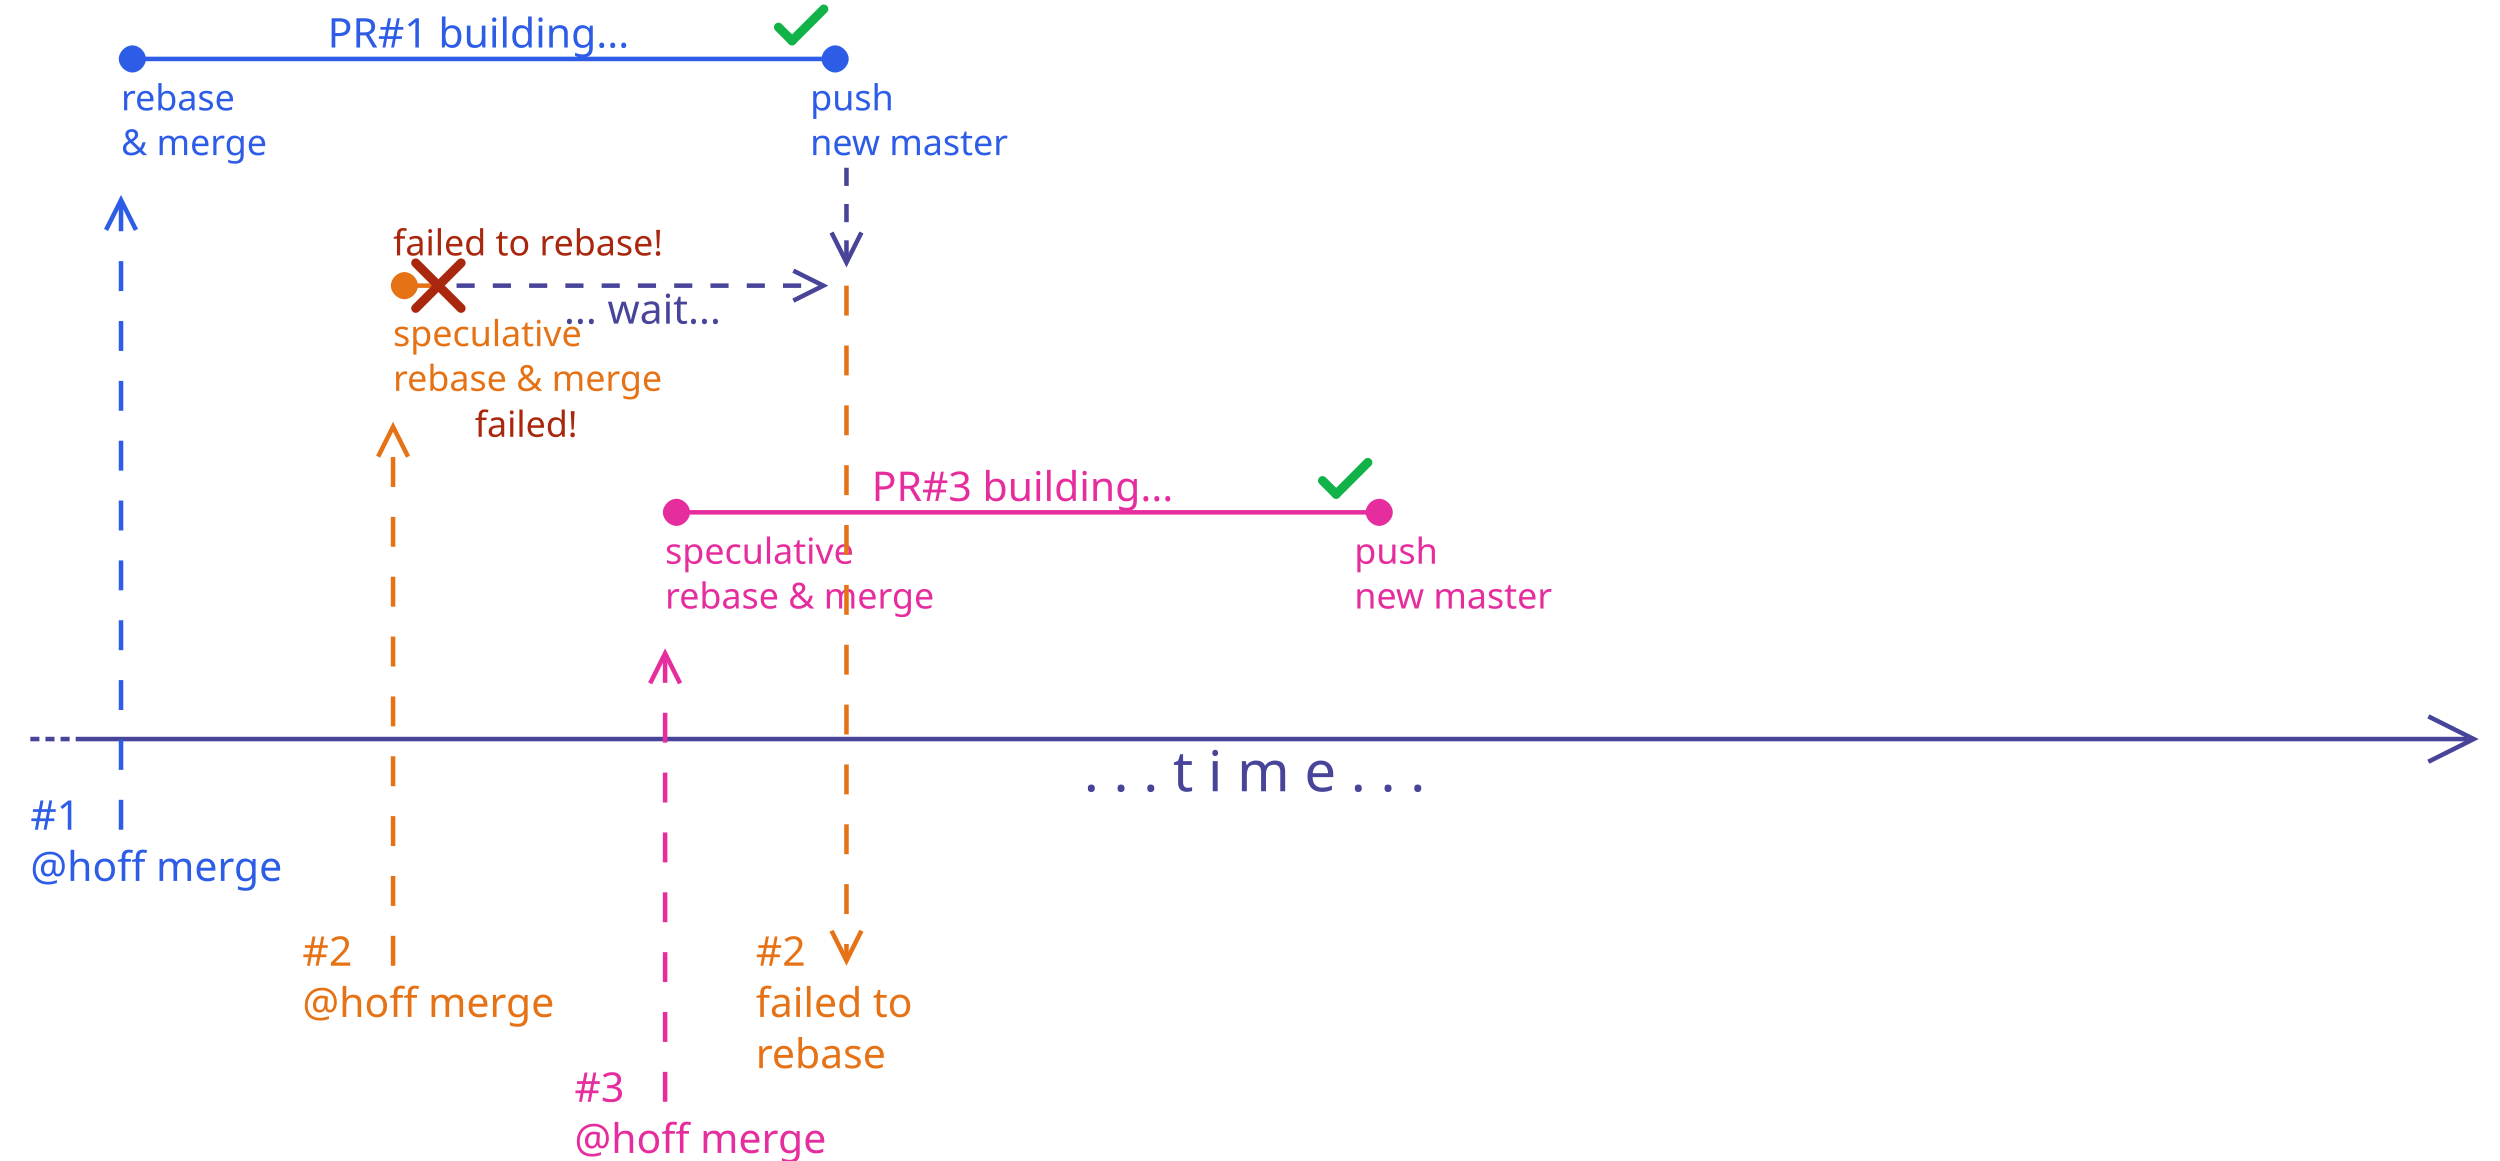
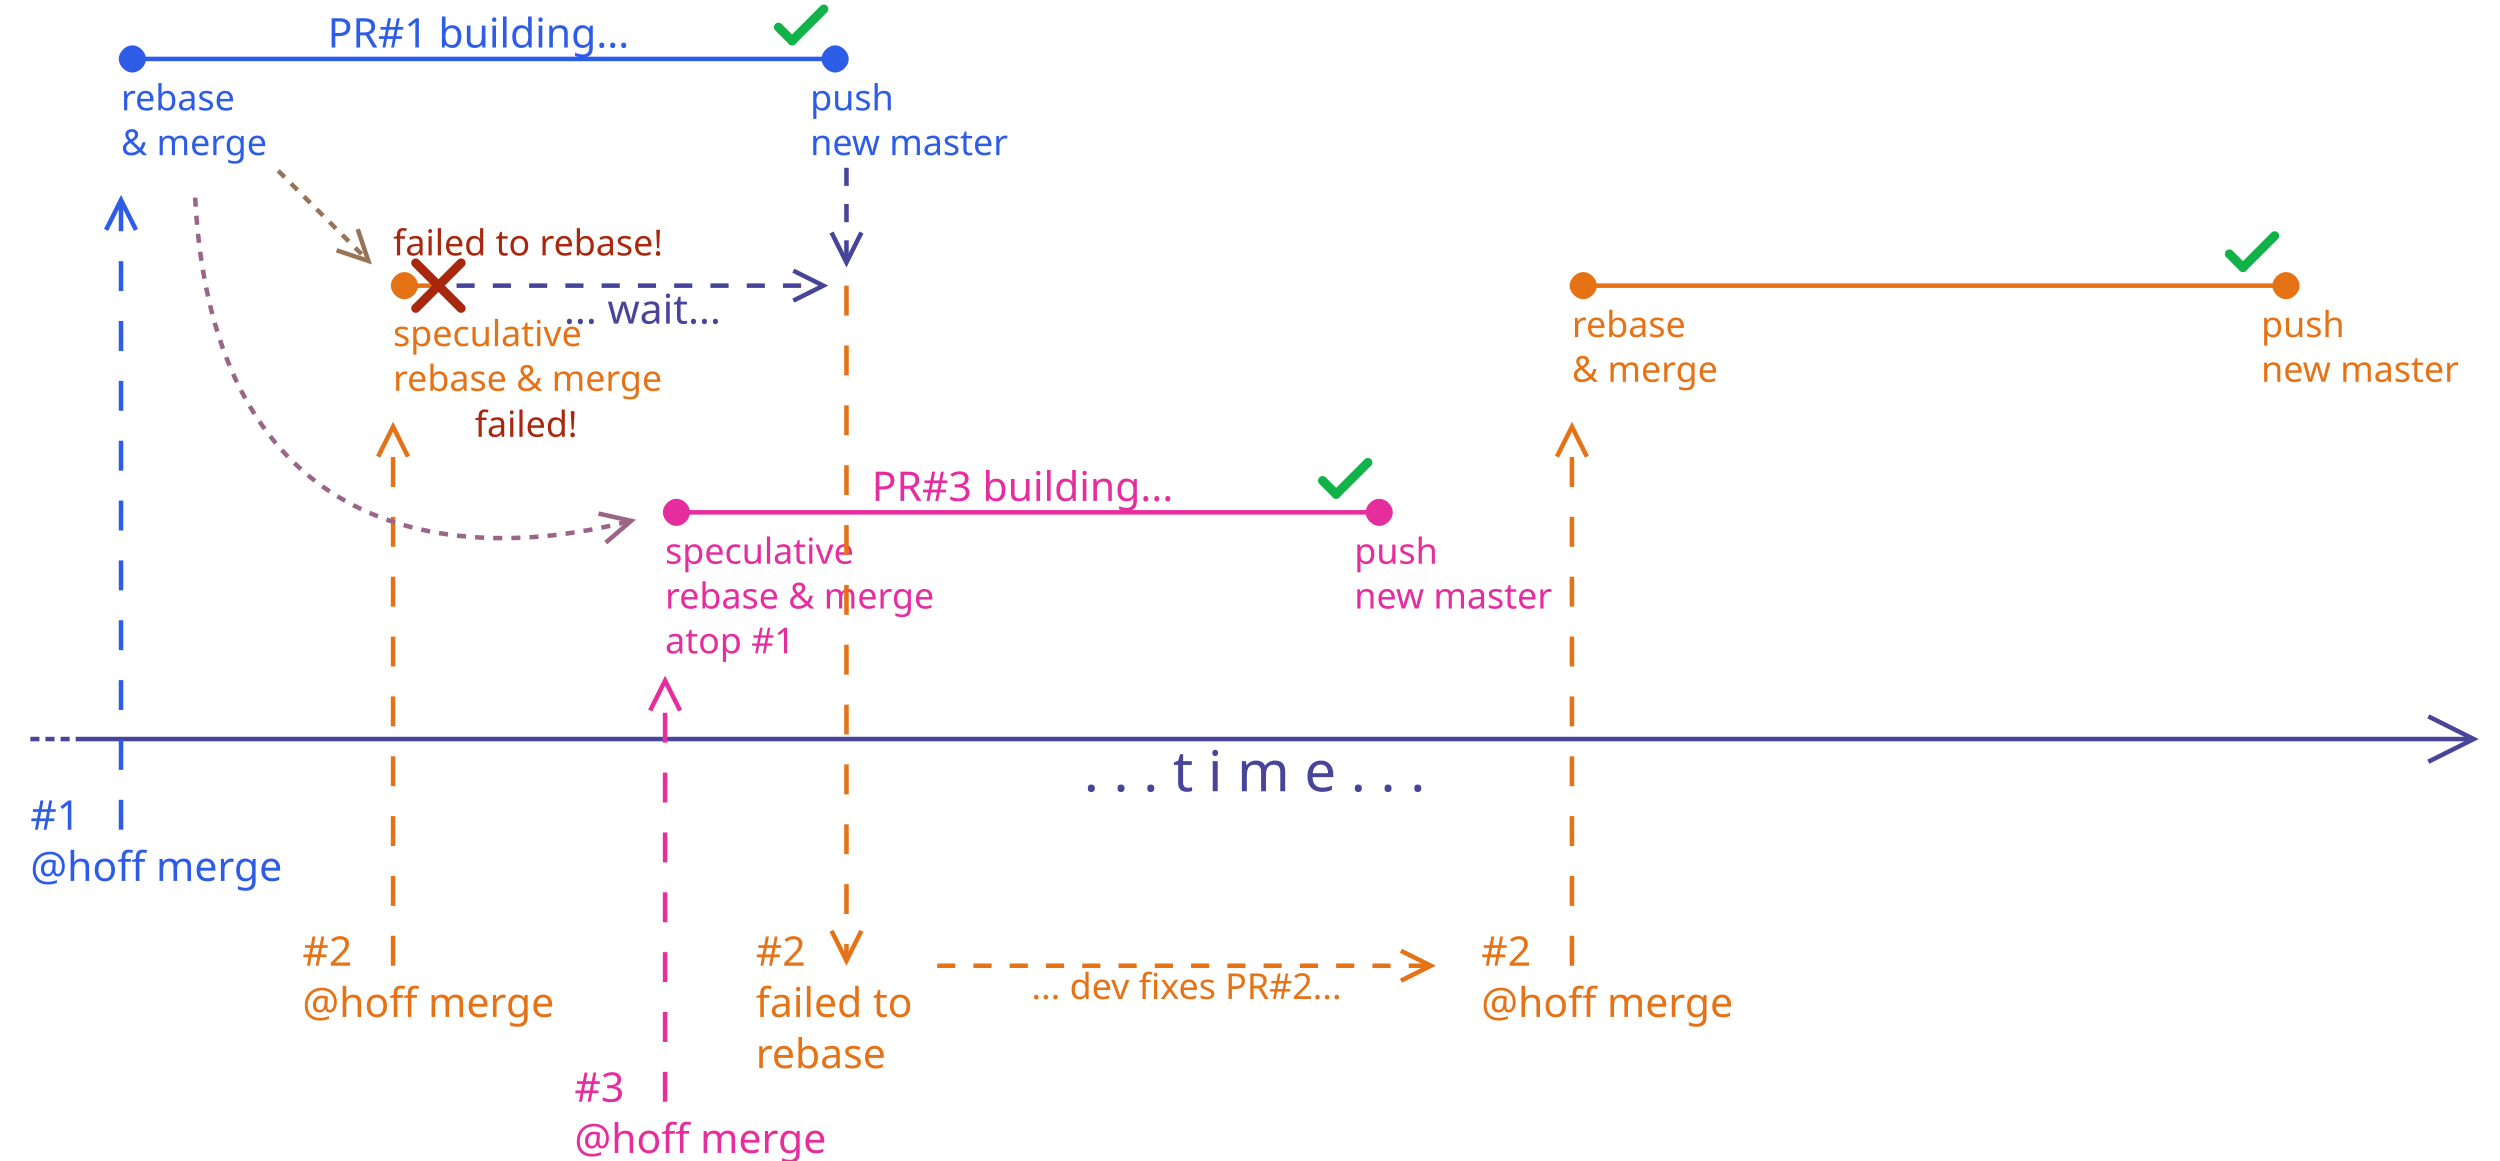
<svg xmlns="http://www.w3.org/2000/svg" width="28cm" height="13cm" viewBox="-2 7 542 256">
  <g id="Background">
    <text font-size="9.031" style="fill: #2d5ce6; fill-opacity: 1; stroke: none;text-anchor:middle;font-family:sans-serif;font-style:normal;font-weight:normal" x="100" y="17.482">
      <tspan x="100" y="17.482">PR#1 building...</tspan>
      <tspan x="100" y="28.771" />
    </text>
    <g>
      <line style="fill: none; stroke-opacity: 1; stroke-width: 1; stroke: #474499" x1="10" y1="170" x2="537.764" y2="170" />
      <line style="fill: none; stroke-opacity: 1; stroke-width: 1; stroke: #474499" x1="0" y1="170" x2="2" y2="170" />
      <line style="fill: none; stroke-opacity: 1; stroke-width: 1; stroke: #474499" x1="3.333" y1="170" x2="5.333" y2="170" />
      <line style="fill: none; stroke-opacity: 1; stroke-width: 1; stroke: #474499" x1="6.667" y1="170" x2="8.667" y2="170" />
      <polyline style="fill: none; stroke-opacity: 1; stroke-width: 1; stroke: #474499" points="528.882,175 538.882,170 528.882,165 " />
    </g>
    <text font-size="12.418" style="fill: #474499; fill-opacity: 1; stroke: none;text-anchor:middle;font-family:sans-serif;font-style:normal;font-weight:normal" x="270" y="181.526">
      <tspan x="270" y="181.526">. . . t i m e . . .</tspan>
    </text>
    <text font-size="7.902" style="fill: #2d5ce6; fill-opacity: 1; stroke: none;text-anchor:start;font-family:sans-serif;font-style:normal;font-weight:normal" x="172" y="31.335">
      <tspan x="172" y="31.335">push</tspan>
      <tspan x="172" y="41.213">new master</tspan>
    </text>
    <text font-size="7.902" style="fill: #2d5ce6; fill-opacity: 1; stroke: none;text-anchor:start;font-family:sans-serif;font-style:normal;font-weight:normal" x="20" y="31.335">
      <tspan x="20" y="31.335">rebase</tspan>
      <tspan x="20" y="41.213">&amp; merge</tspan>
    </text>
    <g>
      <line style="fill: none; stroke-opacity: 1; stroke-width: 1; stroke-dasharray: 6.6; stroke: #2d5ce6" x1="20" y1="190" x2="20" y2="52.236" />
      <polyline style="fill: none; stroke-opacity: 1; stroke-width: 1; stroke: #2d5ce6" points="23.3,57.718 20,51.118 16.7,57.718 " />
    </g>
    <text font-size="9.031" style="fill: #2d5ce6; fill-opacity: 1; stroke: none;text-anchor:start;font-family:sans-serif;font-style:normal;font-weight:normal" x="0" y="190">
      <tspan x="0" y="190">#1</tspan>
      <tspan x="0" y="201.289">@hoff merge</tspan>
    </text>
    <g>
      <line style="fill: none; stroke-opacity: 1; stroke-width: 1; stroke-dasharray: 6.6; stroke: #e67216" x1="80" y1="220" x2="80" y2="102.236" />
      <polyline style="fill: none; stroke-opacity: 1; stroke-width: 1; stroke: #e67216" points="83.3,107.718 80,101.118 76.7,107.718 " />
    </g>
    <text font-size="9.031" style="fill: #e67216; fill-opacity: 1; stroke: none;text-anchor:start;font-family:sans-serif;font-style:normal;font-weight:normal" x="60" y="220">
      <tspan x="60" y="220">#2</tspan>
      <tspan x="60" y="231.289">@hoff merge</tspan>
    </text>
    <g>
-       <line style="fill: none; stroke-opacity: 1; stroke-width: 1; stroke-dasharray: 6.6; stroke: #e62d9e" x1="140" y1="250" x2="140" y2="152.236" />
-       <polyline style="fill: none; stroke-opacity: 1; stroke-width: 1; stroke: #e62d9e" points="143.3,157.718 140,151.118 136.7,157.718 " />
+       <line style="fill: none; stroke-opacity: 1; stroke-width: 1; stroke-dasharray: 6.6; stroke: #e62d9e" x1="140" y1="250" x2="140" y2="158.236" />
+       <polyline style="fill: none; stroke-opacity: 1; stroke-width: 1; stroke: #e62d9e" points="143.3,163.718 140,157.118 136.7,163.718 " />
    </g>
    <text font-size="9.031" style="fill: #e62d9e; fill-opacity: 1; stroke: none;text-anchor:start;font-family:sans-serif;font-style:normal;font-weight:normal" x="120" y="250">
      <tspan x="120" y="250">#3</tspan>
      <tspan x="120" y="261.289">@hoff merge</tspan>
    </text>
    <g>
      <line style="fill: none; stroke-opacity: 1; stroke-width: 1; stroke: #2d5ce6" x1="20" y1="20" x2="180" y2="20" />
      <path style="fill: #2d5ce6; fill-opacity: 1; stroke-opacity: 1; stroke-width: 1; stroke: #2d5ce6" fill-rule="evenodd" d="M 20 20 C 20,18.75 21.25,17.5 22.5,17.5 C 23.75,17.5 25,18.75 25,20 C 25,21.25 23.75,22.5 22.5,22.5 C 21.25,22.5 20,21.25 20,20z" />
      <path style="fill: #2d5ce6; fill-opacity: 1; stroke-opacity: 1; stroke-width: 1; stroke: #2d5ce6" fill-rule="evenodd" d="M 180 20 C 180,21.25 178.75,22.5 177.5,22.5 C 176.25,22.5 175,21.25 175,20 C 175,18.75 176.25,17.5 177.5,17.5 C 178.75,17.5 180,18.75 180,20z" />
    </g>
    <text font-size="7.902" style="fill: #e67216; fill-opacity: 1; stroke: none;text-anchor:start;font-family:sans-serif;font-style:normal;font-weight:normal" x="80" y="83.335">
      <tspan x="80" y="83.335">speculative</tspan>
      <tspan x="80" y="93.213">rebase &amp; merge</tspan>
    </text>
    <g>
      <line style="fill: none; stroke-opacity: 1; stroke-width: 1; stroke: #e67216" x1="80" y1="70" x2="90" y2="70" />
      <path style="fill: #e67216; fill-opacity: 1; stroke-opacity: 1; stroke-width: 1; stroke: #e67216" fill-rule="evenodd" d="M 80 70 C 80,68.75 81.25,67.5 82.5,67.5 C 83.75,67.5 85,68.75 85,70 C 85,71.25 83.75,72.5 82.5,72.5 C 81.25,72.5 80,71.25 80,70z" />
    </g>
    <text font-size="9.031" style="fill: #e62d9e; fill-opacity: 1; stroke: none;text-anchor:middle;font-family:sans-serif;font-style:normal;font-weight:normal" x="220" y="117.482">
      <tspan x="220" y="117.482">PR#3 building...</tspan>
      <tspan x="220" y="128.771" />
    </text>
    <text font-size="7.902" style="fill: #e62d9e; fill-opacity: 1; stroke: none;text-anchor:start;font-family:sans-serif;font-style:normal;font-weight:normal" x="292" y="131.335">
      <tspan x="292" y="131.335">push</tspan>
      <tspan x="292" y="141.213">new master</tspan>
    </text>
    <text font-size="7.902" style="fill: #e62d9e; fill-opacity: 1; stroke: none;text-anchor:start;font-family:sans-serif;font-style:normal;font-weight:normal" x="140" y="131.335">
      <tspan x="140" y="131.335">speculative</tspan>
      <tspan x="140" y="141.213">rebase &amp; merge</tspan>
+       <tspan x="140" y="151.091">atop #1</tspan>
    </text>
    <g>
      <line style="fill: none; stroke-opacity: 1; stroke-width: 1; stroke: #e62d9e" x1="140" y1="120" x2="300" y2="120" />
      <path style="fill: #e62d9e; fill-opacity: 1; stroke-opacity: 1; stroke-width: 1; stroke: #e62d9e" fill-rule="evenodd" d="M 140 120 C 140,118.75 141.25,117.5 142.5,117.5 C 143.75,117.5 145,118.75 145,120 C 145,121.25 143.75,122.5 142.5,122.5 C 141.25,122.5 140,121.25 140,120z" />
      <path style="fill: #e62d9e; fill-opacity: 1; stroke-opacity: 1; stroke-width: 1; stroke: #e62d9e" fill-rule="evenodd" d="M 300 120 C 300,121.25 298.75,122.5 297.5,122.5 C 296.25,122.5 295,121.25 295,120 C 295,118.75 296.25,117.5 297.5,117.5 C 298.75,117.5 300,118.75 300,120z" />
    </g>
    <g transform="matrix(1,0,0,1,-15,7)">
      <line style="fill: none; stroke-opacity: 1; stroke-width: 2; stroke-linecap: round; stroke: #11b349" x1="183" y1="9" x2="190" y2="2" />
      <line style="fill: none; stroke-opacity: 1; stroke-width: 2; stroke-linecap: round; stroke: #11b349" x1="180" y1="6" x2="183" y2="9" />
    </g>
    <g transform="matrix(1,0,0,1,105,107)">
      <line style="fill: none; stroke-opacity: 1; stroke-width: 2; stroke-linecap: round; stroke: #11b349" x1="183" y1="9" x2="190" y2="2" />
      <line style="fill: none; stroke-opacity: 1; stroke-width: 2; stroke-linecap: round; stroke: #11b349" x1="180" y1="6" x2="183" y2="9" />
    </g>
    <g transform="matrix(1,0,0,1,-130,0)">
      <line style="fill: none; stroke-opacity: 1; stroke-width: 2; stroke-linecap: round; stroke: #a8270d" x1="215" y1="75" x2="225" y2="65" />
      <line style="fill: none; stroke-opacity: 1; stroke-width: 2; stroke-linecap: round; stroke: #a8270d" x1="215" y1="65" x2="225" y2="75" />
    </g>
    <text font-size="7.902" style="fill: #a8270d; fill-opacity: 1; stroke: none;text-anchor:start;font-family:sans-serif;font-style:normal;font-weight:normal" x="98" y="103.335">
      <tspan x="98" y="103.335">failed!</tspan>
    </text>
    <text font-size="7.902" style="fill: #a8270d; fill-opacity: 1; stroke: none;text-anchor:start;font-family:sans-serif;font-style:normal;font-weight:normal" x="80" y="63.335">
      <tspan x="80" y="63.335">failed to rebase!</tspan>
    </text>
    <g>
      <line style="fill: none; stroke-opacity: 1; stroke-width: 1; stroke-dasharray: 4; stroke: #474499" x1="94" y1="70" x2="173.764" y2="70" />
      <polyline style="fill: none; stroke-opacity: 1; stroke-width: 1; stroke: #474499" points="168.282,73.3 174.882,70 168.282,66.7 " />
    </g>
    <g>
      <line style="fill: none; stroke-opacity: 1; stroke-width: 1; stroke-dasharray: 6.6; stroke: #e67216" x1="180" y1="70" x2="180" y2="217.764" />
      <polyline style="fill: none; stroke-opacity: 1; stroke-width: 1; stroke: #e67216" points="176.7,212.282 180,218.882 183.3,212.282 " />
    </g>
    <text font-size="9.031" style="fill: #e67216; fill-opacity: 1; stroke: none;text-anchor:start;font-family:sans-serif;font-style:normal;font-weight:normal" x="160" y="220">
      <tspan x="160" y="220">#2</tspan>
      <tspan x="160" y="231.289">failed to</tspan>
      <tspan x="160" y="242.578">rebase</tspan>
    </text>
    <g>
      <line style="fill: none; stroke-opacity: 1; stroke-width: 1; stroke-dasharray: 4; stroke: #474499" x1="180" y1="44" x2="180" y2="63.764" />
      <polyline style="fill: none; stroke-opacity: 1; stroke-width: 1; stroke: #474499" points="176.7,58.282 180,64.882 183.3,58.282 " />
    </g>
    <text font-size="9.031" style="fill: #474499; fill-opacity: 1; stroke: none;text-anchor:middle;font-family:sans-serif;font-style:normal;font-weight:normal" x="135" y="78.383">
      <tspan x="135" y="78.383">... wait...</tspan>
    </text>
+     <g>
+       <line style="fill: none; stroke-opacity: 1; stroke-width: 1; stroke-dasharray: 4; stroke: #e67216" x1="200" y1="220" x2="307.764" y2="220" />
+       <polyline style="fill: none; stroke-opacity: 1; stroke-width: 1; stroke: #e67216" points="302.282,223.3 308.882,220 302.282,216.7 " />
+     </g>
+     <text font-size="7.902" style="fill: #e67216; fill-opacity: 1; stroke: none;text-anchor:middle;font-family:sans-serif;font-style:normal;font-weight:normal" x="255" y="227.335">
+       <tspan x="255" y="227.335">... dev fixes PR#2...</tspan>
+     </text>
+     <g>
+       <line style="fill: none; stroke-opacity: 1; stroke-width: 1; stroke-dasharray: 6.6; stroke: #e67216" x1="340" y1="220" x2="340" y2="102.236" />
+       <polyline style="fill: none; stroke-opacity: 1; stroke-width: 1; stroke: #e67216" points="343.3,107.718 340,101.118 336.7,107.718 " />
+     </g>
+     <text font-size="9.031" style="fill: #e67216; fill-opacity: 1; stroke: none;text-anchor:start;font-family:sans-serif;font-style:normal;font-weight:normal" x="320" y="220">
+       <tspan x="320" y="220">#2</tspan>
+       <tspan x="320" y="231.289">@hoff merge</tspan>
+     </text>
+     <text font-size="7.902" style="fill: #e67216; fill-opacity: 1; stroke: none;text-anchor:start;font-family:sans-serif;font-style:normal;font-weight:normal" x="340" y="81.335">
+       <tspan x="340" y="81.335">rebase</tspan>
+       <tspan x="340" y="91.213">&amp; merge</tspan>
+     </text>
+     <g>
+       <line style="fill: none; stroke-opacity: 1; stroke-width: 1; stroke: #e67216" x1="340" y1="70" x2="500" y2="70" />
+       <path style="fill: #e67216; fill-opacity: 1; stroke-opacity: 1; stroke-width: 1; stroke: #e67216" fill-rule="evenodd" d="M 340 70 C 340,68.75 341.25,67.5 342.5,67.5 C 343.75,67.5 345,68.75 345,70 C 345,71.25 343.75,72.5 342.5,72.5 C 341.25,72.5 340,71.25 340,70z" />
+       <path style="fill: #e67216; fill-opacity: 1; stroke-opacity: 1; stroke-width: 1; stroke: #e67216" fill-rule="evenodd" d="M 500 70 C 500,71.25 498.75,72.5 497.5,72.5 C 496.25,72.5 495,71.25 495,70 C 495,68.75 496.25,67.5 497.5,67.5 C 498.75,67.5 500,68.75 500,70z" />
+     </g>
+     <g transform="matrix(1,0,0,1,305,57)">
+       <line style="fill: none; stroke-opacity: 1; stroke-width: 2; stroke-linecap: round; stroke: #11b349" x1="183" y1="9" x2="190" y2="2" />
+       <line style="fill: none; stroke-opacity: 1; stroke-width: 2; stroke-linecap: round; stroke: #11b349" x1="180" y1="6" x2="183" y2="9" />
+     </g>
+     <text font-size="7.902" style="fill: #e67216; fill-opacity: 1; stroke: none;text-anchor:start;font-family:sans-serif;font-style:normal;font-weight:normal" x="492" y="81.335">
+       <tspan x="492" y="81.335">push</tspan>
+       <tspan x="492" y="91.213">new master</tspan>
+     </text>
+     <g>
+       <path style="fill: none; stroke-opacity: 1; stroke-width: 1; stroke-dasharray: 2; stroke: #996687" d="M 36.347 50.591 C 40.347,126.591 93.597,131.601 131.428,122.143" />
+       <polyline style="fill: none; stroke-opacity: 1; stroke-width: 1; stroke: #996687" points="126.91,126.674 132.512,121.872 125.309,120.271 " />
+     </g>
+     <g>
+       <line style="fill: none; stroke-opacity: 1; stroke-width: 1; stroke-dasharray: 2; stroke: #997356" x1="54.667" y1="44.667" x2="73.752" y2="63.752" />
+       <polyline style="fill: none; stroke-opacity: 1; stroke-width: 1; stroke: #997356" points="67.542,62.209 74.543,64.543 72.209,57.542 " />
+     </g>
  </g>
</svg>
